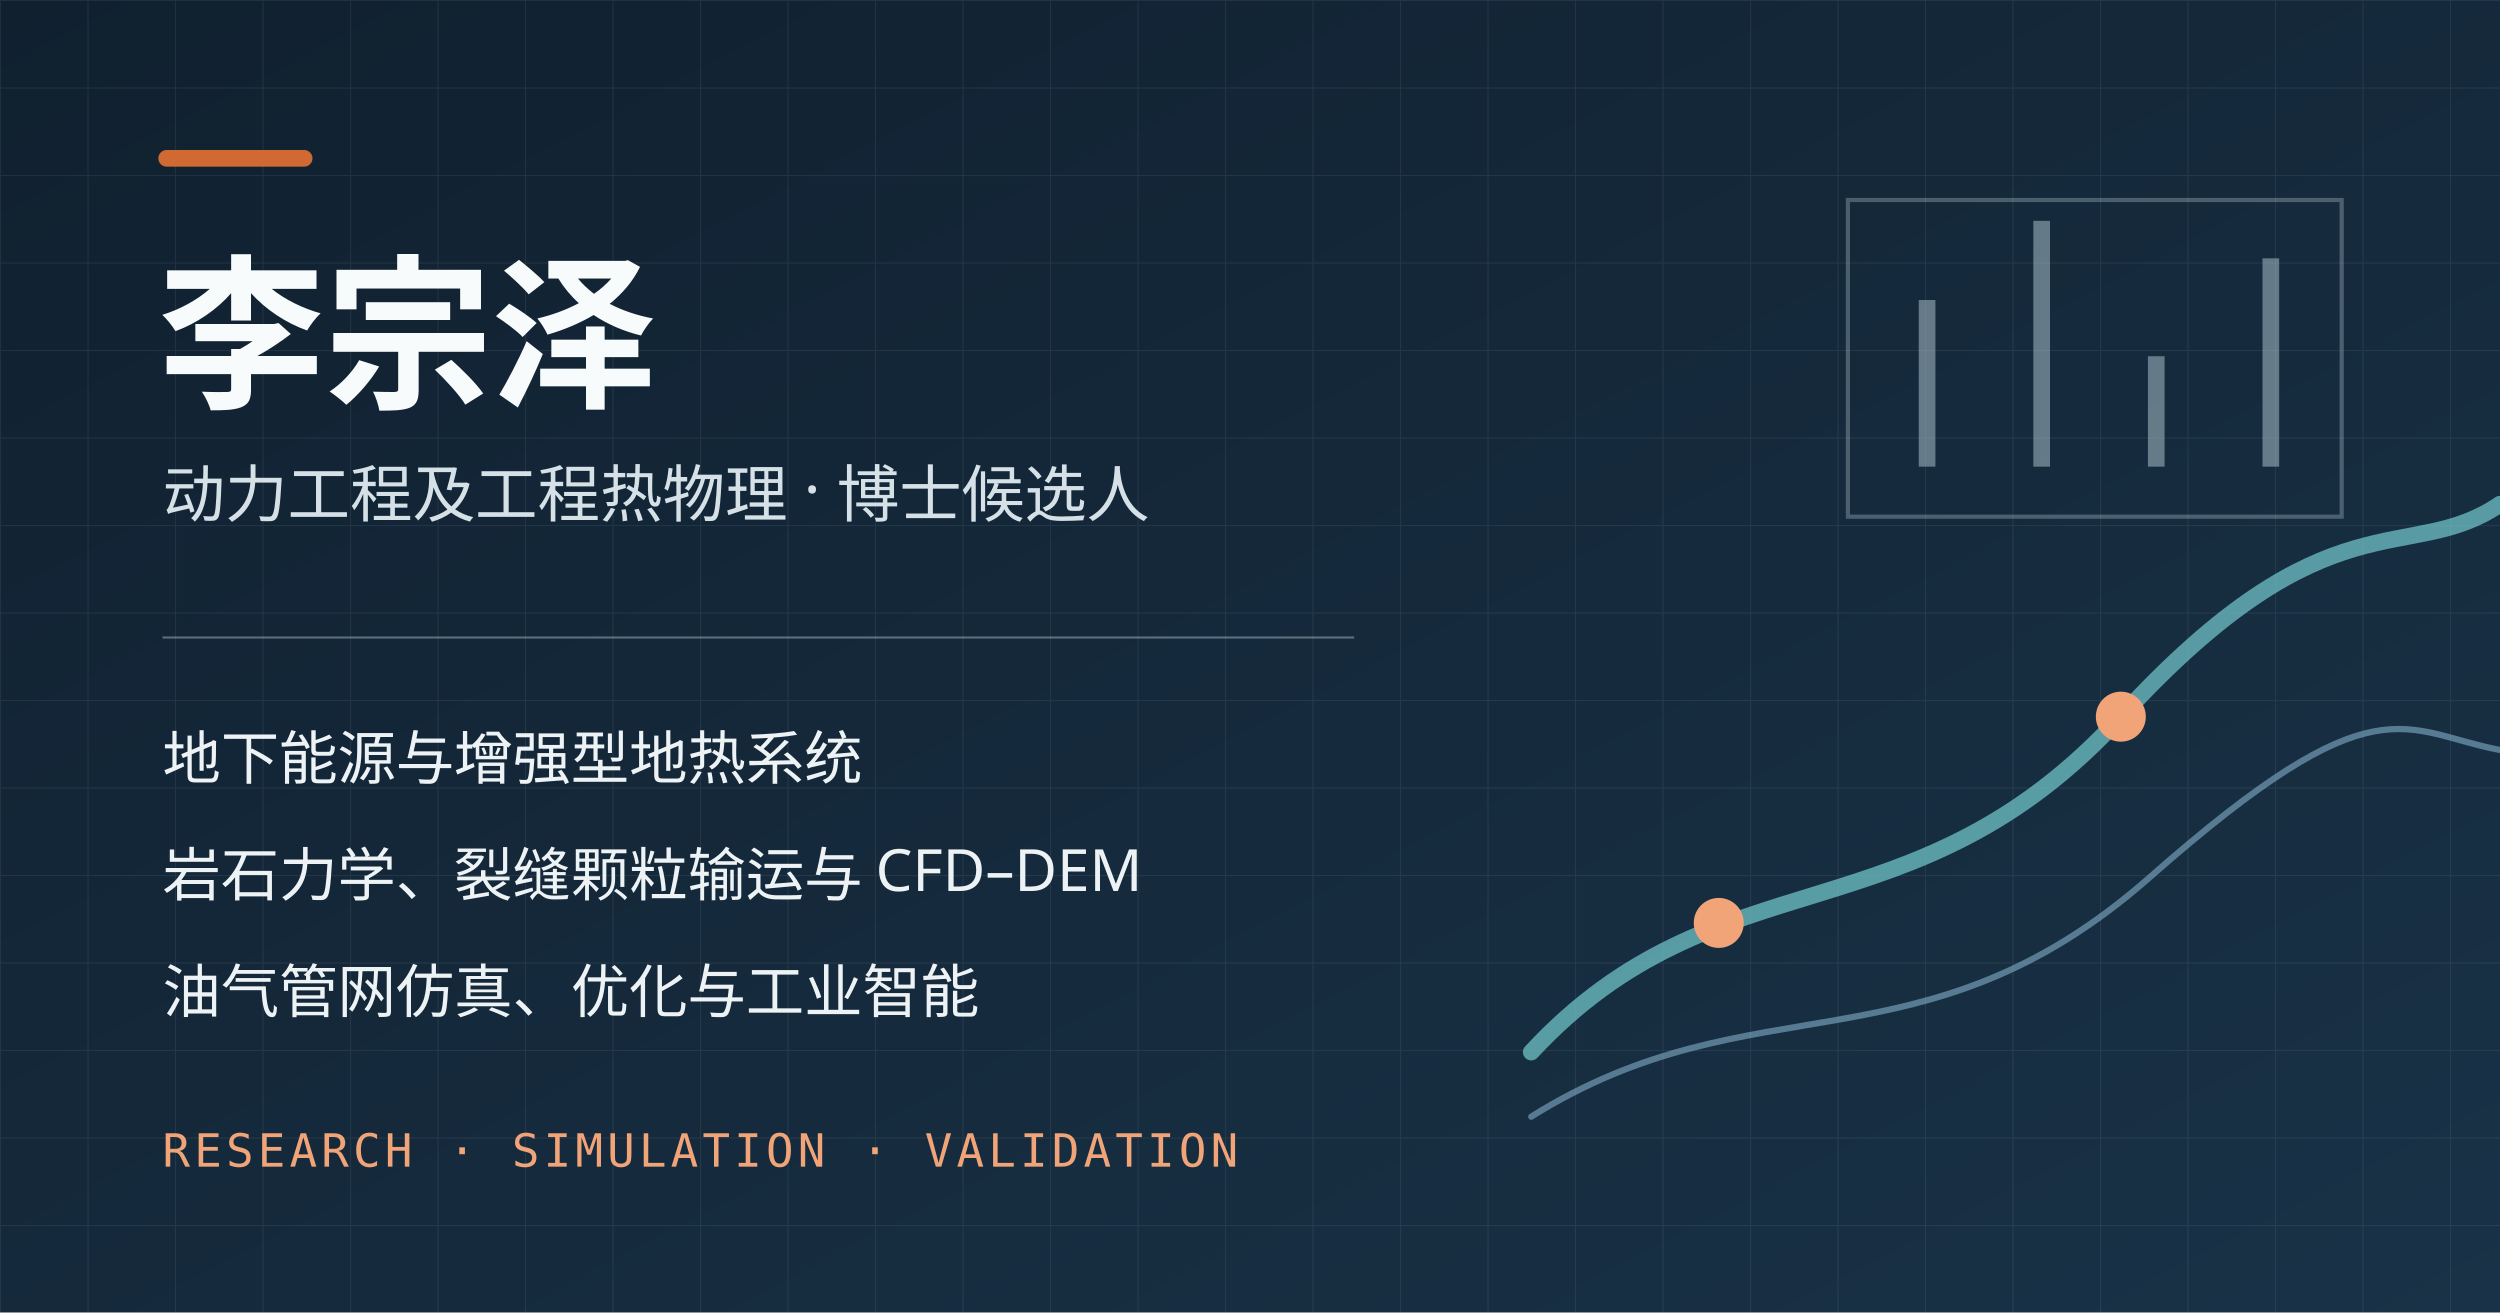
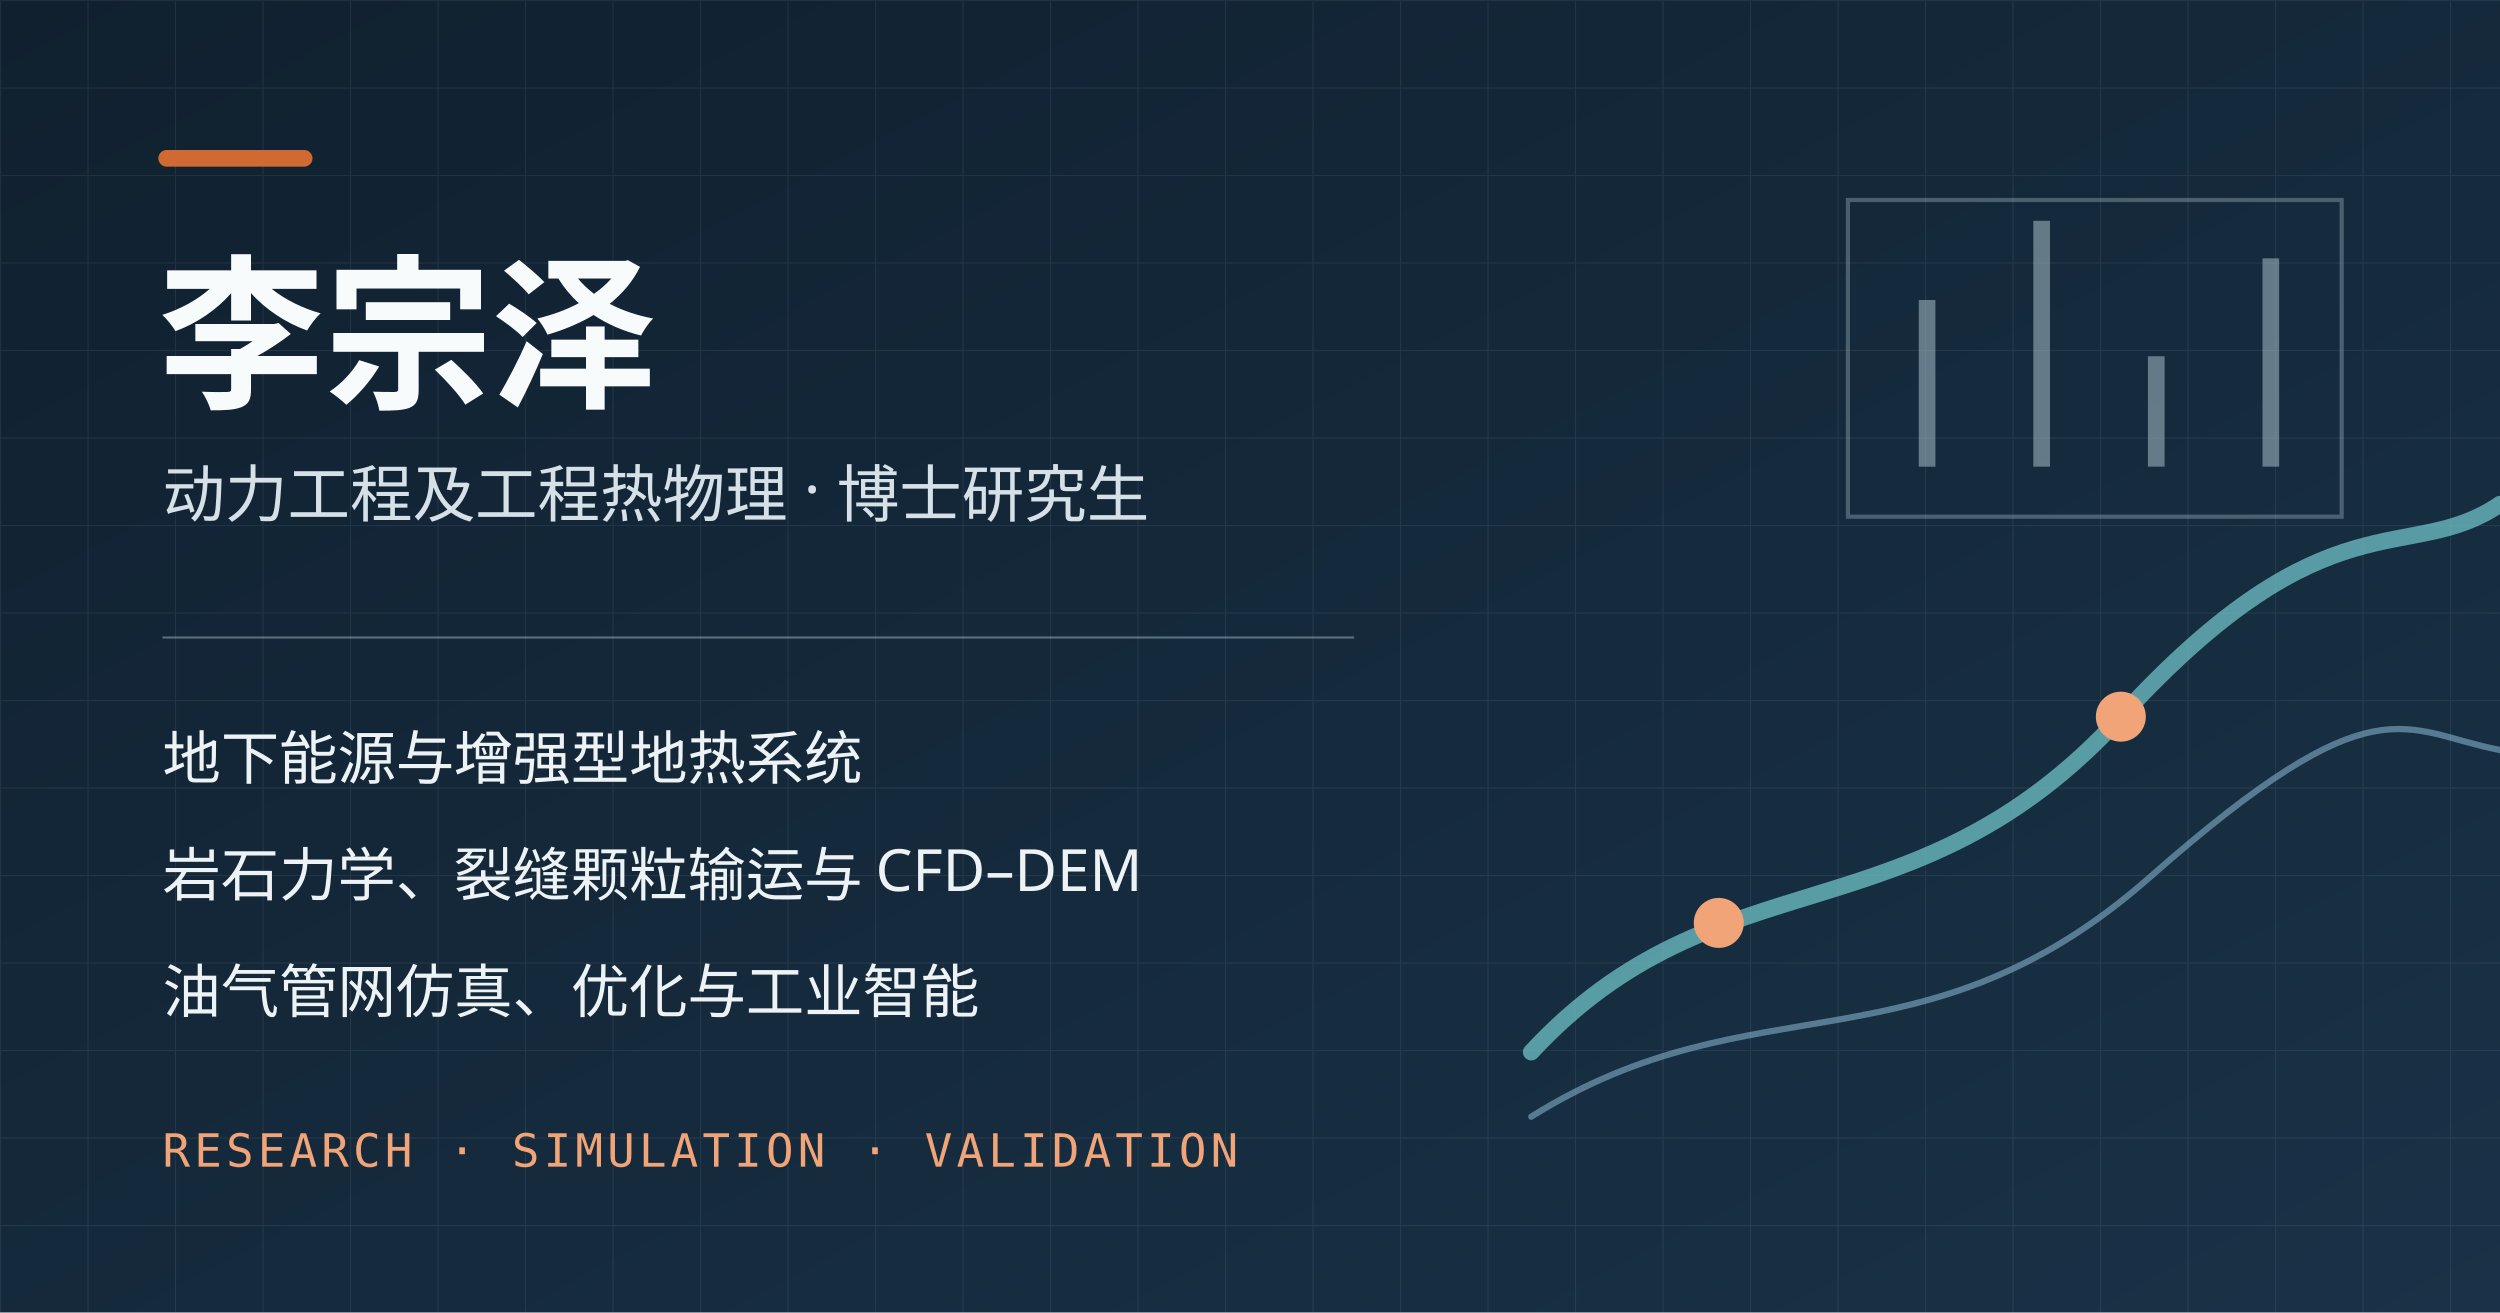
<svg xmlns="http://www.w3.org/2000/svg" width="1200" height="630" viewBox="0 0 1200 630" role="img" aria-labelledby="title desc">
  <defs>
    <linearGradient id="ground" x1="0" y1="0" x2="1" y2="1">
      <stop offset="0" stop-color="#10202f" />
      <stop offset="1" stop-color="#193247" />
    </linearGradient>
    <pattern id="grid" width="42" height="42" patternUnits="userSpaceOnUse">
      <path d="M42 0H0V42" fill="none" stroke="#d5e1e7" stroke-opacity=".08" />
    </pattern>
  </defs>
  <rect width="1200" height="630" fill="url(#ground)" />
  <rect width="1200" height="630" fill="url(#grid)" />
  <path d="M735 505C825 408 918 453 1018 344s138-72 182-102" fill="none" stroke="#72c6ca" stroke-width="8" stroke-linecap="round" opacity=".72" />
  <path d="M735 536C842 469 923 517 1032 421s121-70 168-61" fill="none" stroke="#8dbad5" stroke-width="3" stroke-linecap="round" opacity=".55" />
  <circle cx="825" cy="443" r="12" fill="#f0a477" />
  <circle cx="1018" cy="344" r="12" fill="#f0a477" />
  <path d="M887 96h237v152H887z" fill="none" stroke="#afc4ce" stroke-width="2" opacity=".35" />
  <path d="M925 220v-72m55 72v-110m55 110v-45m55 45V128" stroke="#afc4ce" stroke-width="8" stroke-linecap="square" opacity=".52" />
  <rect x="76" y="72" width="74" height="8" rx="4" fill="#d06a32" />
  <text x="76" y="190" fill="#f8fbfc" font-size="80" font-weight="700" font-family="Noto Sans SC, Source Han Sans SC, Microsoft YaHei, sans-serif">李宗泽</text>
-   <text x="78" y="248" fill="#d5e1e7" font-size="30" font-family="Noto Sans SC, Source Han Sans SC, Microsoft YaHei, sans-serif">动力工程及工程热物理 · 博士候选人</text>
+   <text x="78" y="248" fill="#d5e1e7" font-size="30" font-family="Noto Sans SC, Source Han Sans SC, Microsoft YaHei, sans-serif">动力工程及工程热物理 · 博士研究生</text>
  <line x1="78" y1="306" x2="650" y2="306" stroke="#afc4ce" stroke-opacity=".46" />
  <g fill="#edf2f4" font-size="28" font-family="Noto Sans SC, Source Han Sans SC, Microsoft YaHei, sans-serif">
    <text x="78" y="374">地下能源与增强型地热系统</text>
    <text x="78" y="430">岩石力学、裂缝颗粒输运与 CFD–DEM</text>
    <text x="78" y="486">油气管网仿真、优化与工业智能</text>
  </g>
  <text x="78" y="560" fill="#f0a477" font-size="22" font-family="JetBrains Mono, Cascadia Code, monospace" letter-spacing="2">RESEARCH · SIMULATION · VALIDATION</text>
</svg>
